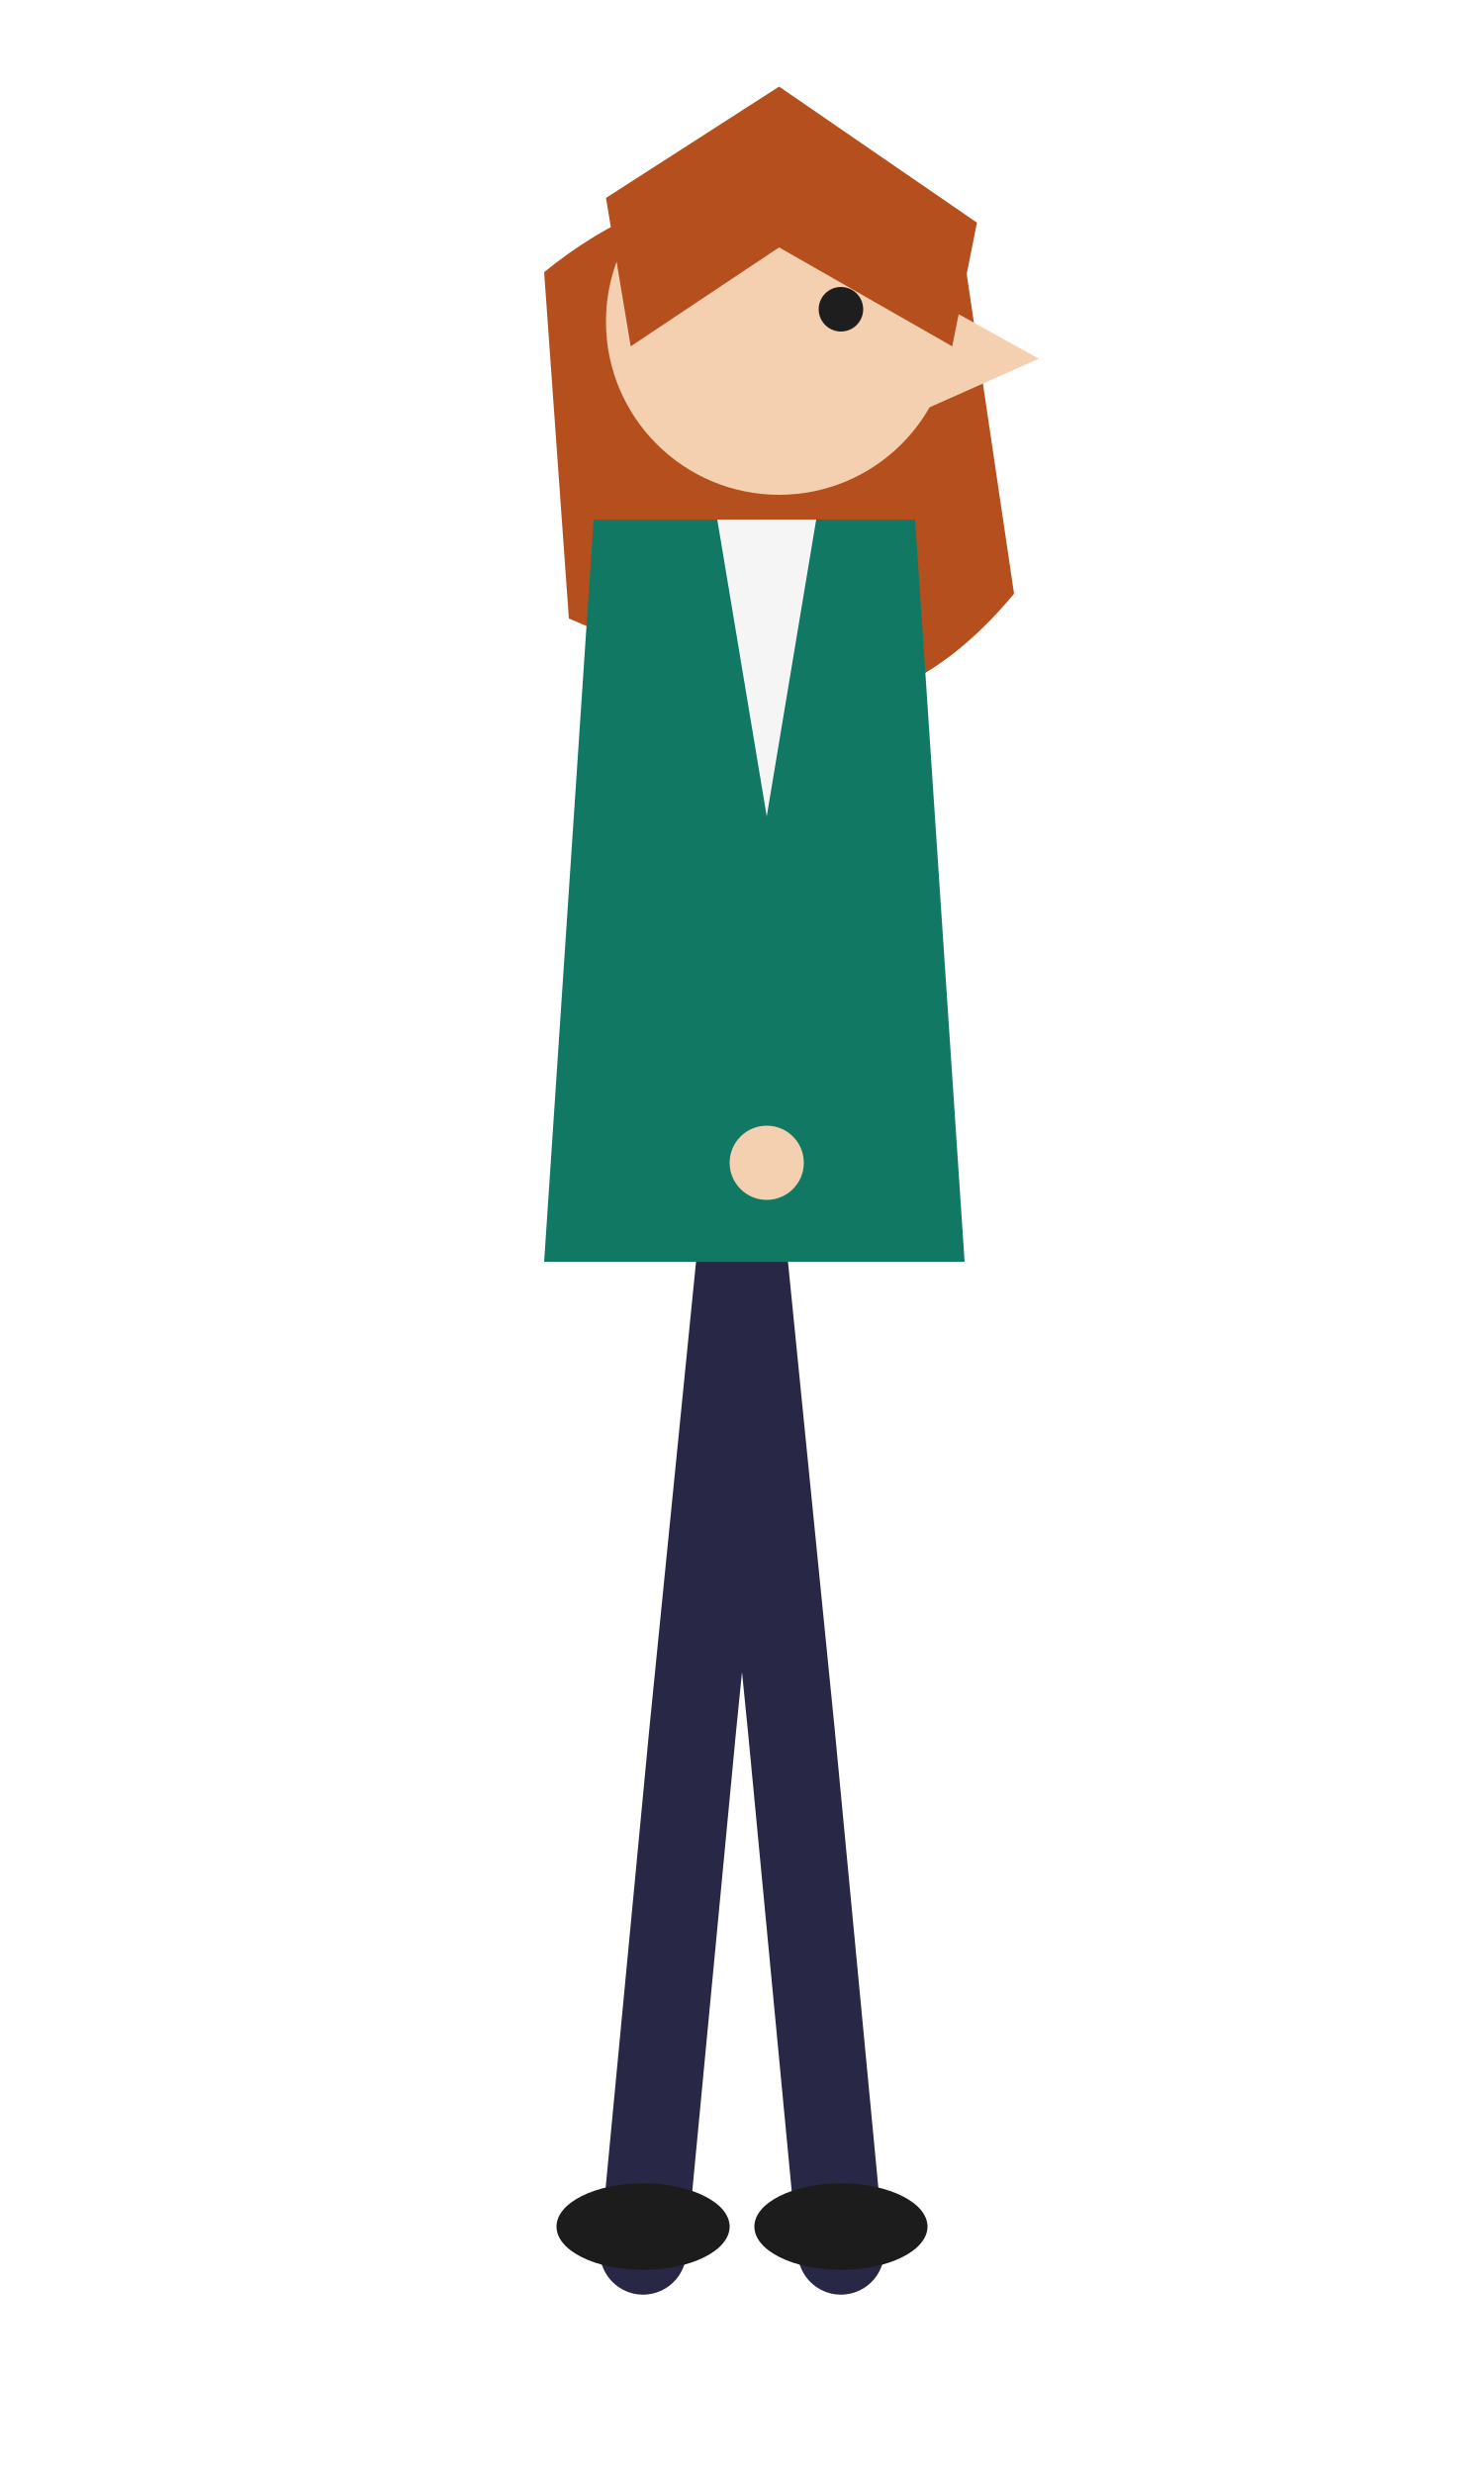
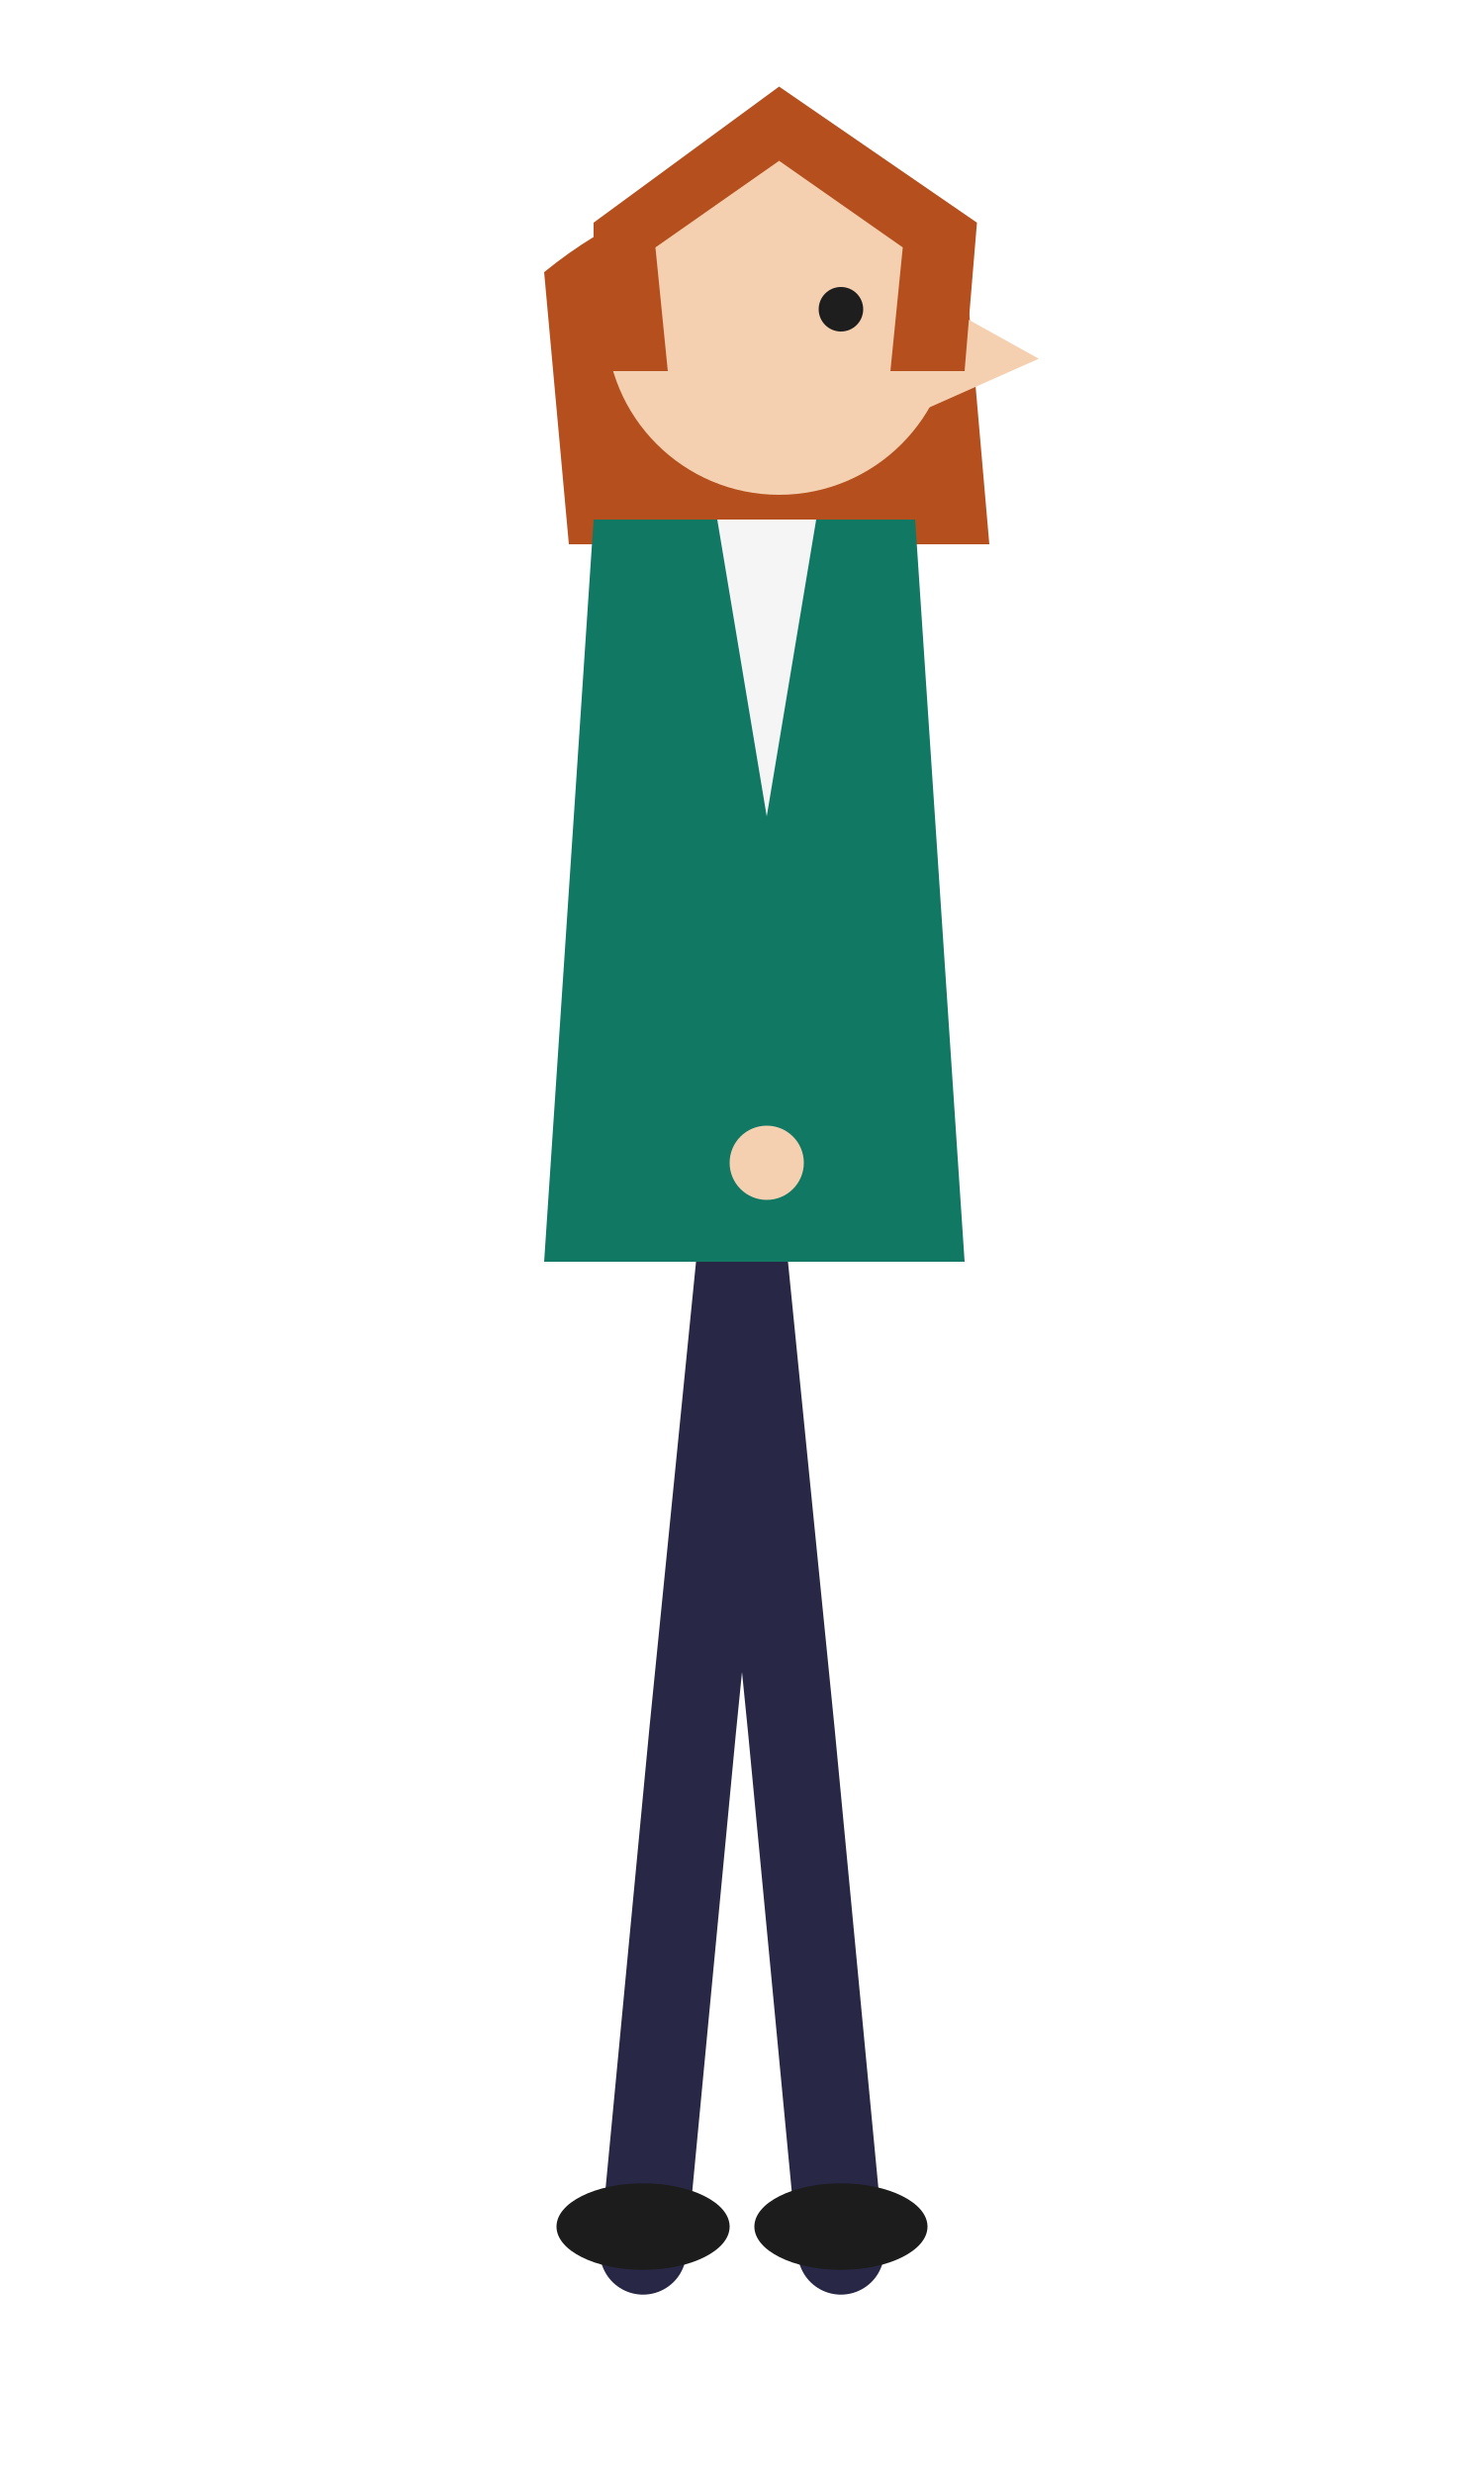
<svg xmlns="http://www.w3.org/2000/svg" viewBox="0 0 120 200" width="120" height="200">
-   <path d="M44 22 Q60 9 78 21 L82 48 Q72 60 60 56 L46 50 Z" fill="#b5501e" />
+   <path d="M44 22 Q60 9 78 21 L80 44 L46 44 Z" fill="#b5501e" />
  <g stroke="#282846" stroke-width="7" stroke-linecap="round" fill="none" stroke-linejoin="round">
    <path d="M60 100 L64 140 L68 182 M60 100 L56 140 L52 182" />
  </g>
  <ellipse cx="68" cy="180" rx="7" ry="3.5" fill="#1c1c1c" />
  <ellipse cx="52" cy="180" rx="7" ry="3.5" fill="#1c1c1c" />
  <path d="M48 42 L74 42 L78 102 L44 102 Z" fill="#117864" />
  <path d="M58 42 L66 42 L62 66 Z" fill="#f5f5f5" />
  <g stroke="#117864" stroke-width="6" stroke-linecap="round" fill="none">
    <path d="M56 52 L62 92" />
  </g>
  <circle cx="62" cy="94" r="3" fill="#f5d0b0" />
  <circle cx="63" cy="26" r="14" fill="#f5d0b0" />
  <path d="M75 24 L84 29 L75 33 Z" fill="#f5d0b0" />
-   <path d="M49 16 L63 7 L79 18 L77 28 L63 20 L51 28 Z" fill="#b5501e" />
+   <path d="M48 18 L63 7 L79 18 L78 30 L72 30 L73 20 L63 13 L53 20 L54 30 L48 30 Z" fill="#b5501e" />
  <circle cx="68" cy="25" r="1.8" fill="#1e1e1e" />
</svg>
